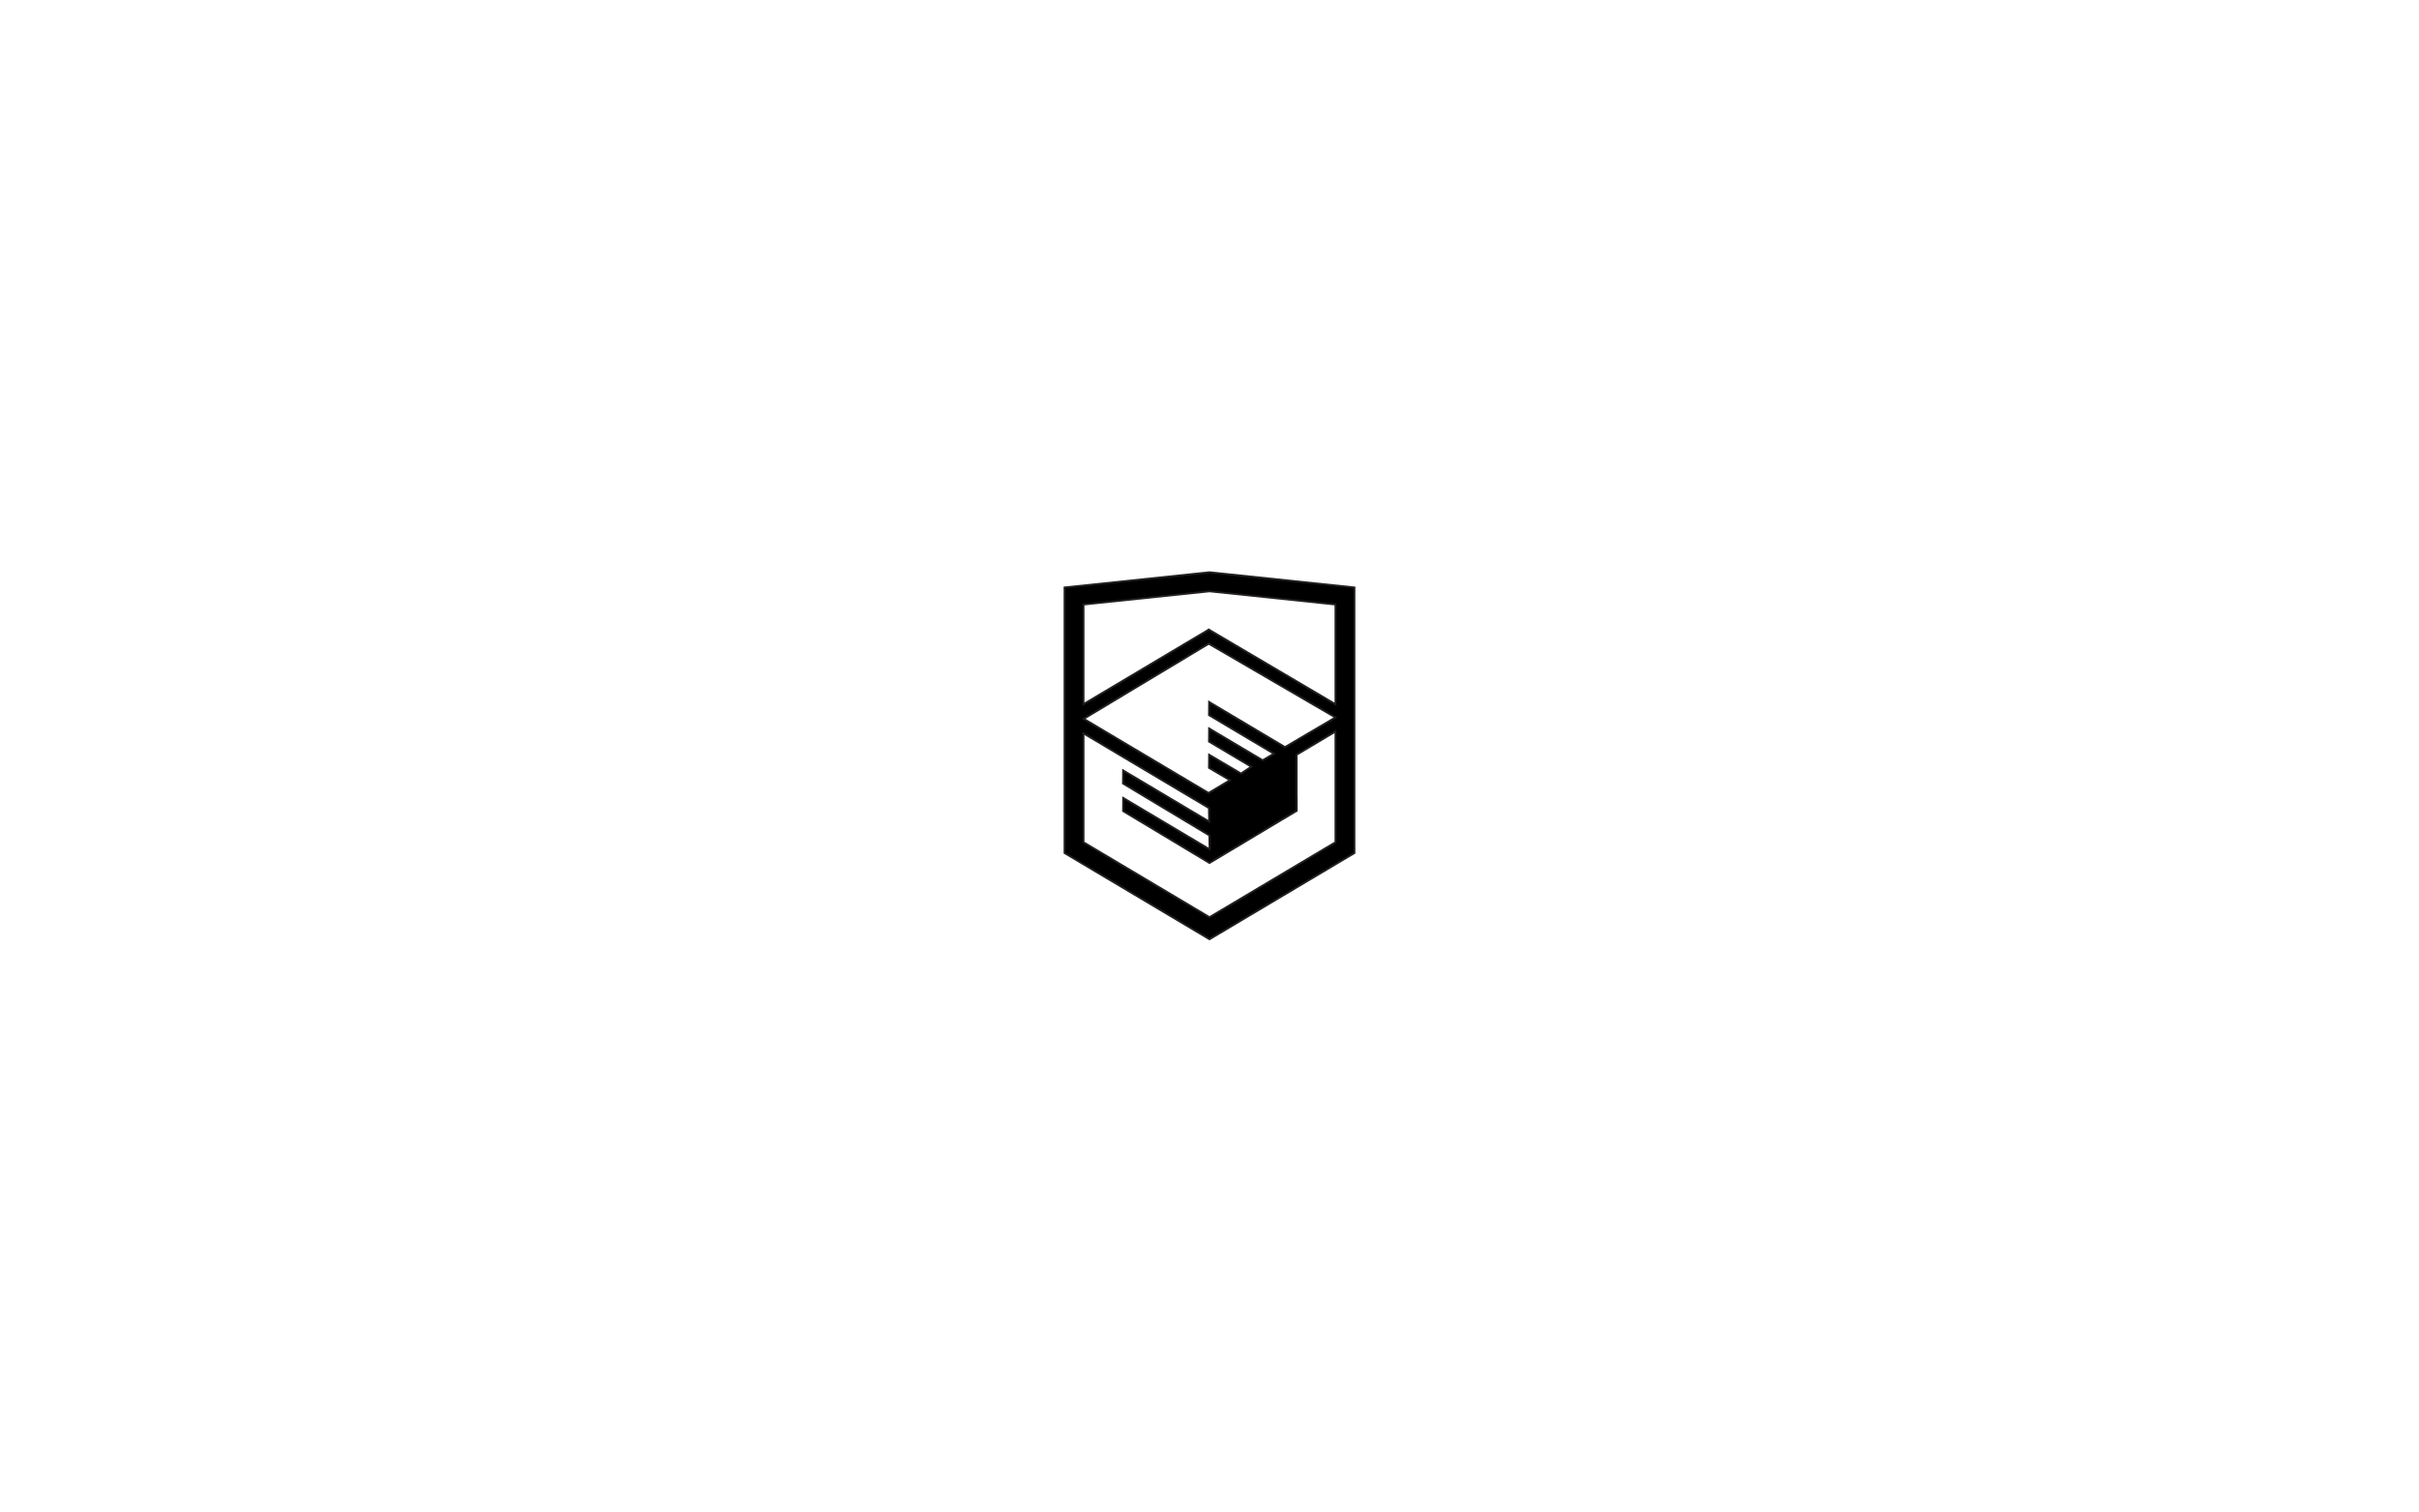
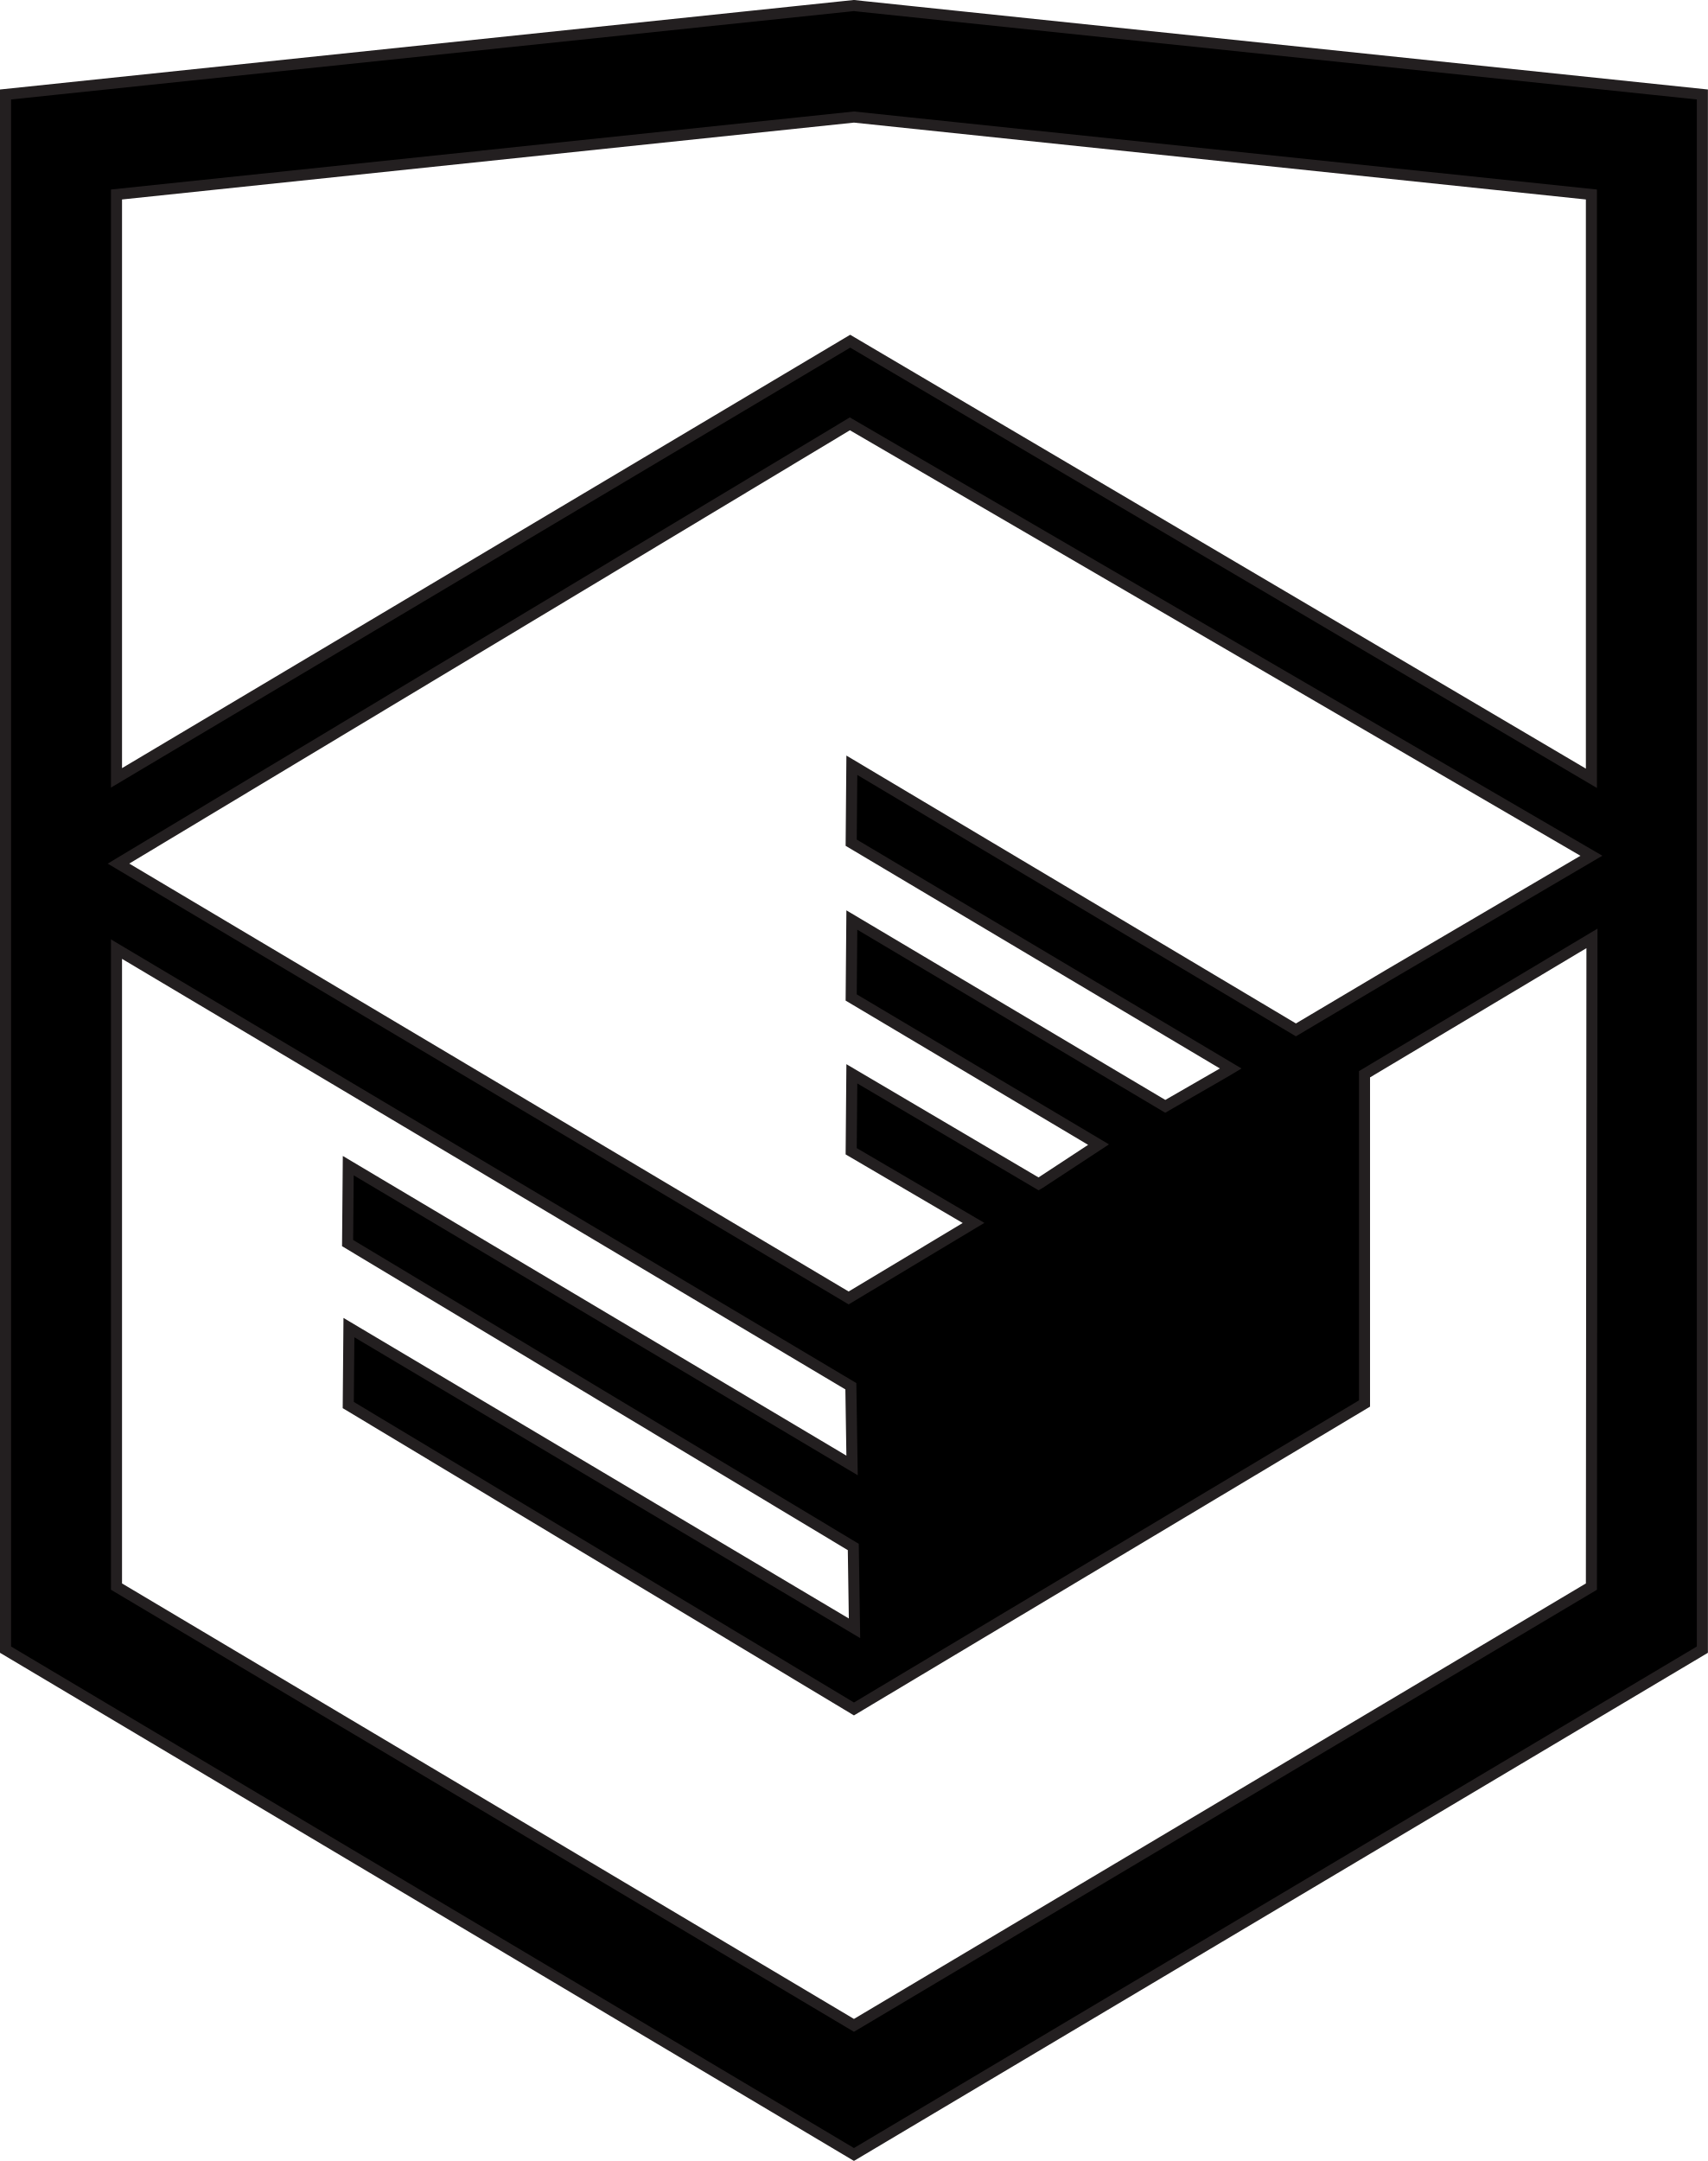
- <svg xmlns="http://www.w3.org/2000/svg" version="1.1" id="Layer_1" x="0px" y="0px" viewBox="0 0 1280 800" style="enable-background:new 0 0 1280 800;" xml:space="preserve">
-   <style type="text/css">
- 	.st0{stroke:#231F20;stroke-miterlimit:10;}
- </style>
-   <path class="st0" d="M640.8,302.96l-0.81-0.08l-76.69,8.04v140.57L640,497.12l76.69-45.63V310.92L640.8,302.96z M706.66,445.78  L640,485.45l-66.66-39.66v-57.62l66.37,39.51l0.11,7.16l-45.53-27.1l-0.07,6.95l45.71,27.47l0.11,7.35l-45.7-27.19l-0.07,6.95  L640,456.75l46.15-27.62v-6.98l-0.06,0.03v-2.39v-2.86v-17.46l20.57-12.28V445.78z M706.61,379.72l-18.24,10.74l-8.42,4.96  l-40.15-23.88l-0.07,6.95l34.32,20.41l-0.3,0.18l-0.74,0.44l-4.88,2.87l-28.33-16.85l-0.07,6.95l22.36,13.3l-5.28,3.53l-0.13,0.08  l-16.89-9.95l-0.07,6.95l11.08,6.53l-11.29,6.78l-66.04-39.26l66.14-39.75v0.01L706.61,379.72z M706.66,372.73l-67.02-39.51v-0.01  l-0.01,0l-0.01,0v0.01l-66.28,39.46v-52.73l66.66-6.99l66.66,6.99V372.73z" />
+ <svg xmlns="http://www.w3.org/2000/svg" viewBox="0 0 154.38 195.33">
+   <defs>
+     <style>.cls-1{stroke:#231f20;stroke-miterlimit:10;}</style>
+   </defs>
+   <g id="Слой_2" data-name="Слой 2">
+     <g id="Layer_1" data-name="Layer 1">
+       <path class="cls-1" d="M78,.59,77.19.5.5,8.54V149.11l76.69,45.63,76.69-45.63V8.54Zm65.85,142.82L77.19,183.07,10.53,143.41V85.79L76.91,125.3l.11,7.16-45.54-27.1-.06,7,45.71,27.47.11,7.35L31.54,120l-.06,7,45.71,27.47,46.15-27.61v-7l0,0V97.1l20.56-12.28Zm0-66.06L125.56,88.09l-8.42,5L77,69.17l-.06,7,34.31,20.41-.3.18-.74.43L105.33,100,77,83.16l-.06,7,22.36,13.3L94,106.94l-.12.07L77,97.06l-.06,7L88,110.54l-11.29,6.78-66-39.26L76.82,38.31h0Zm0-7-67-39.51h0L10.53,70.31V17.58l66.66-7,66.66,7Z" />
+     </g>
+   </g>
</svg>
